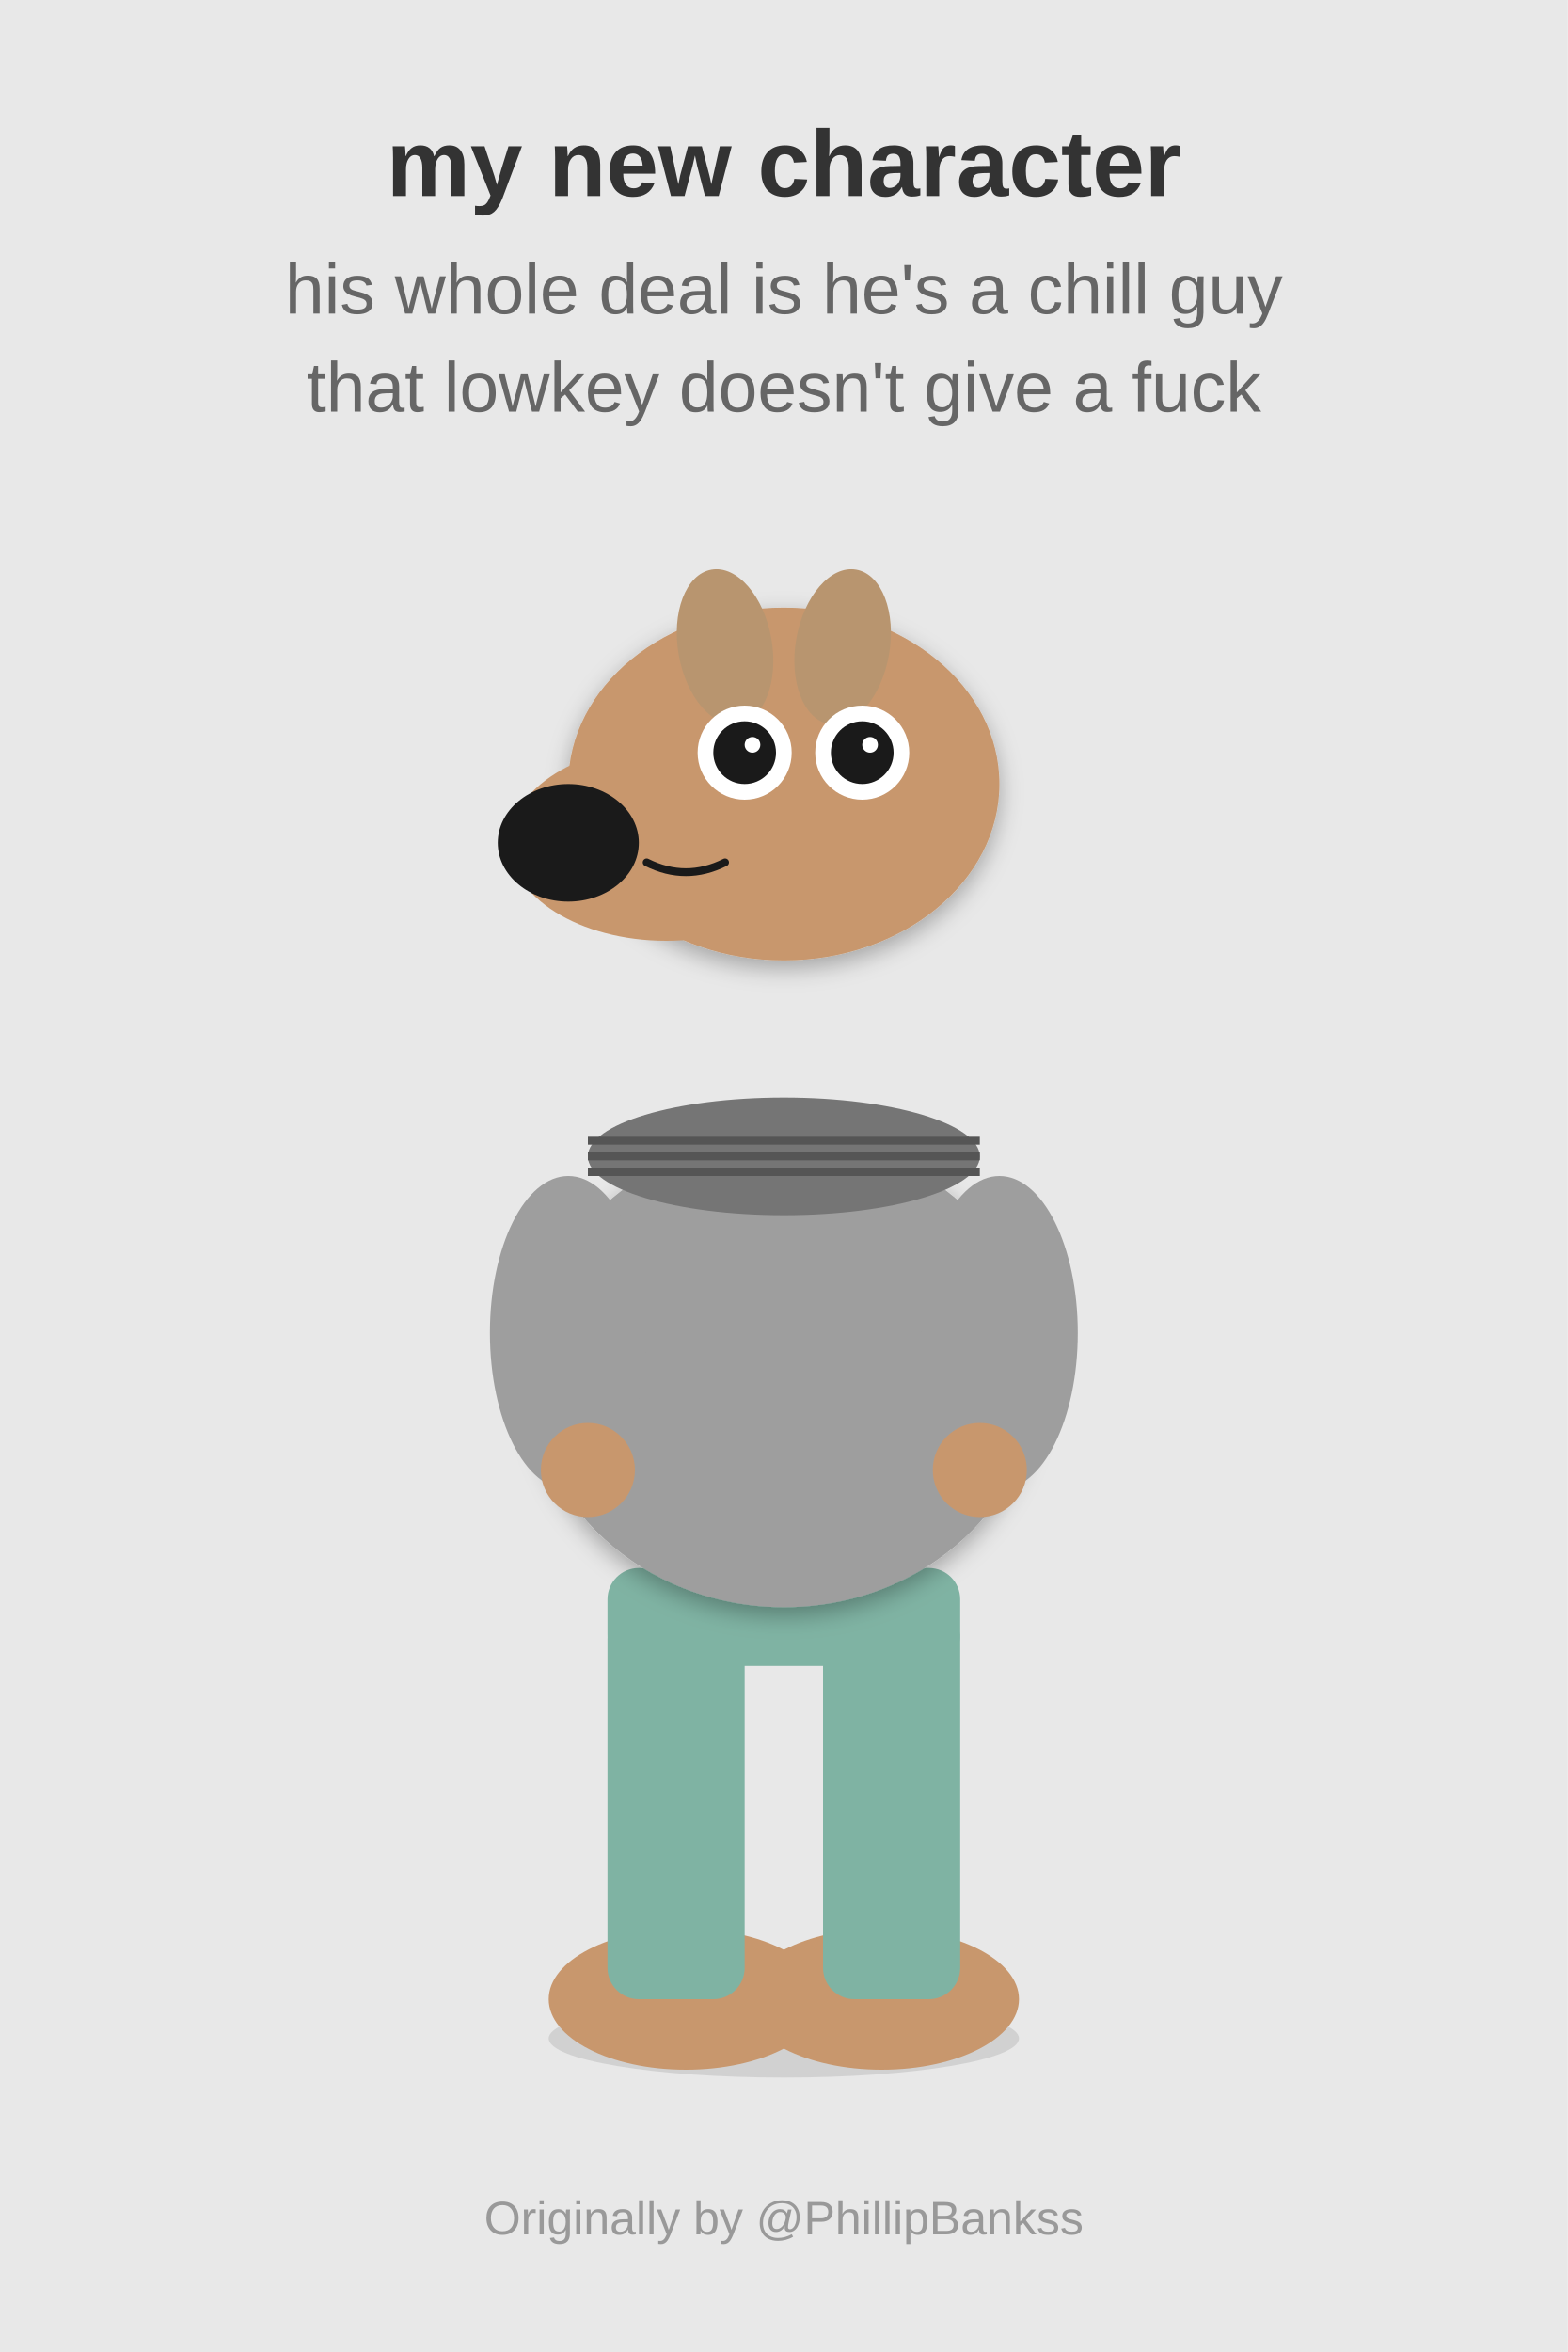
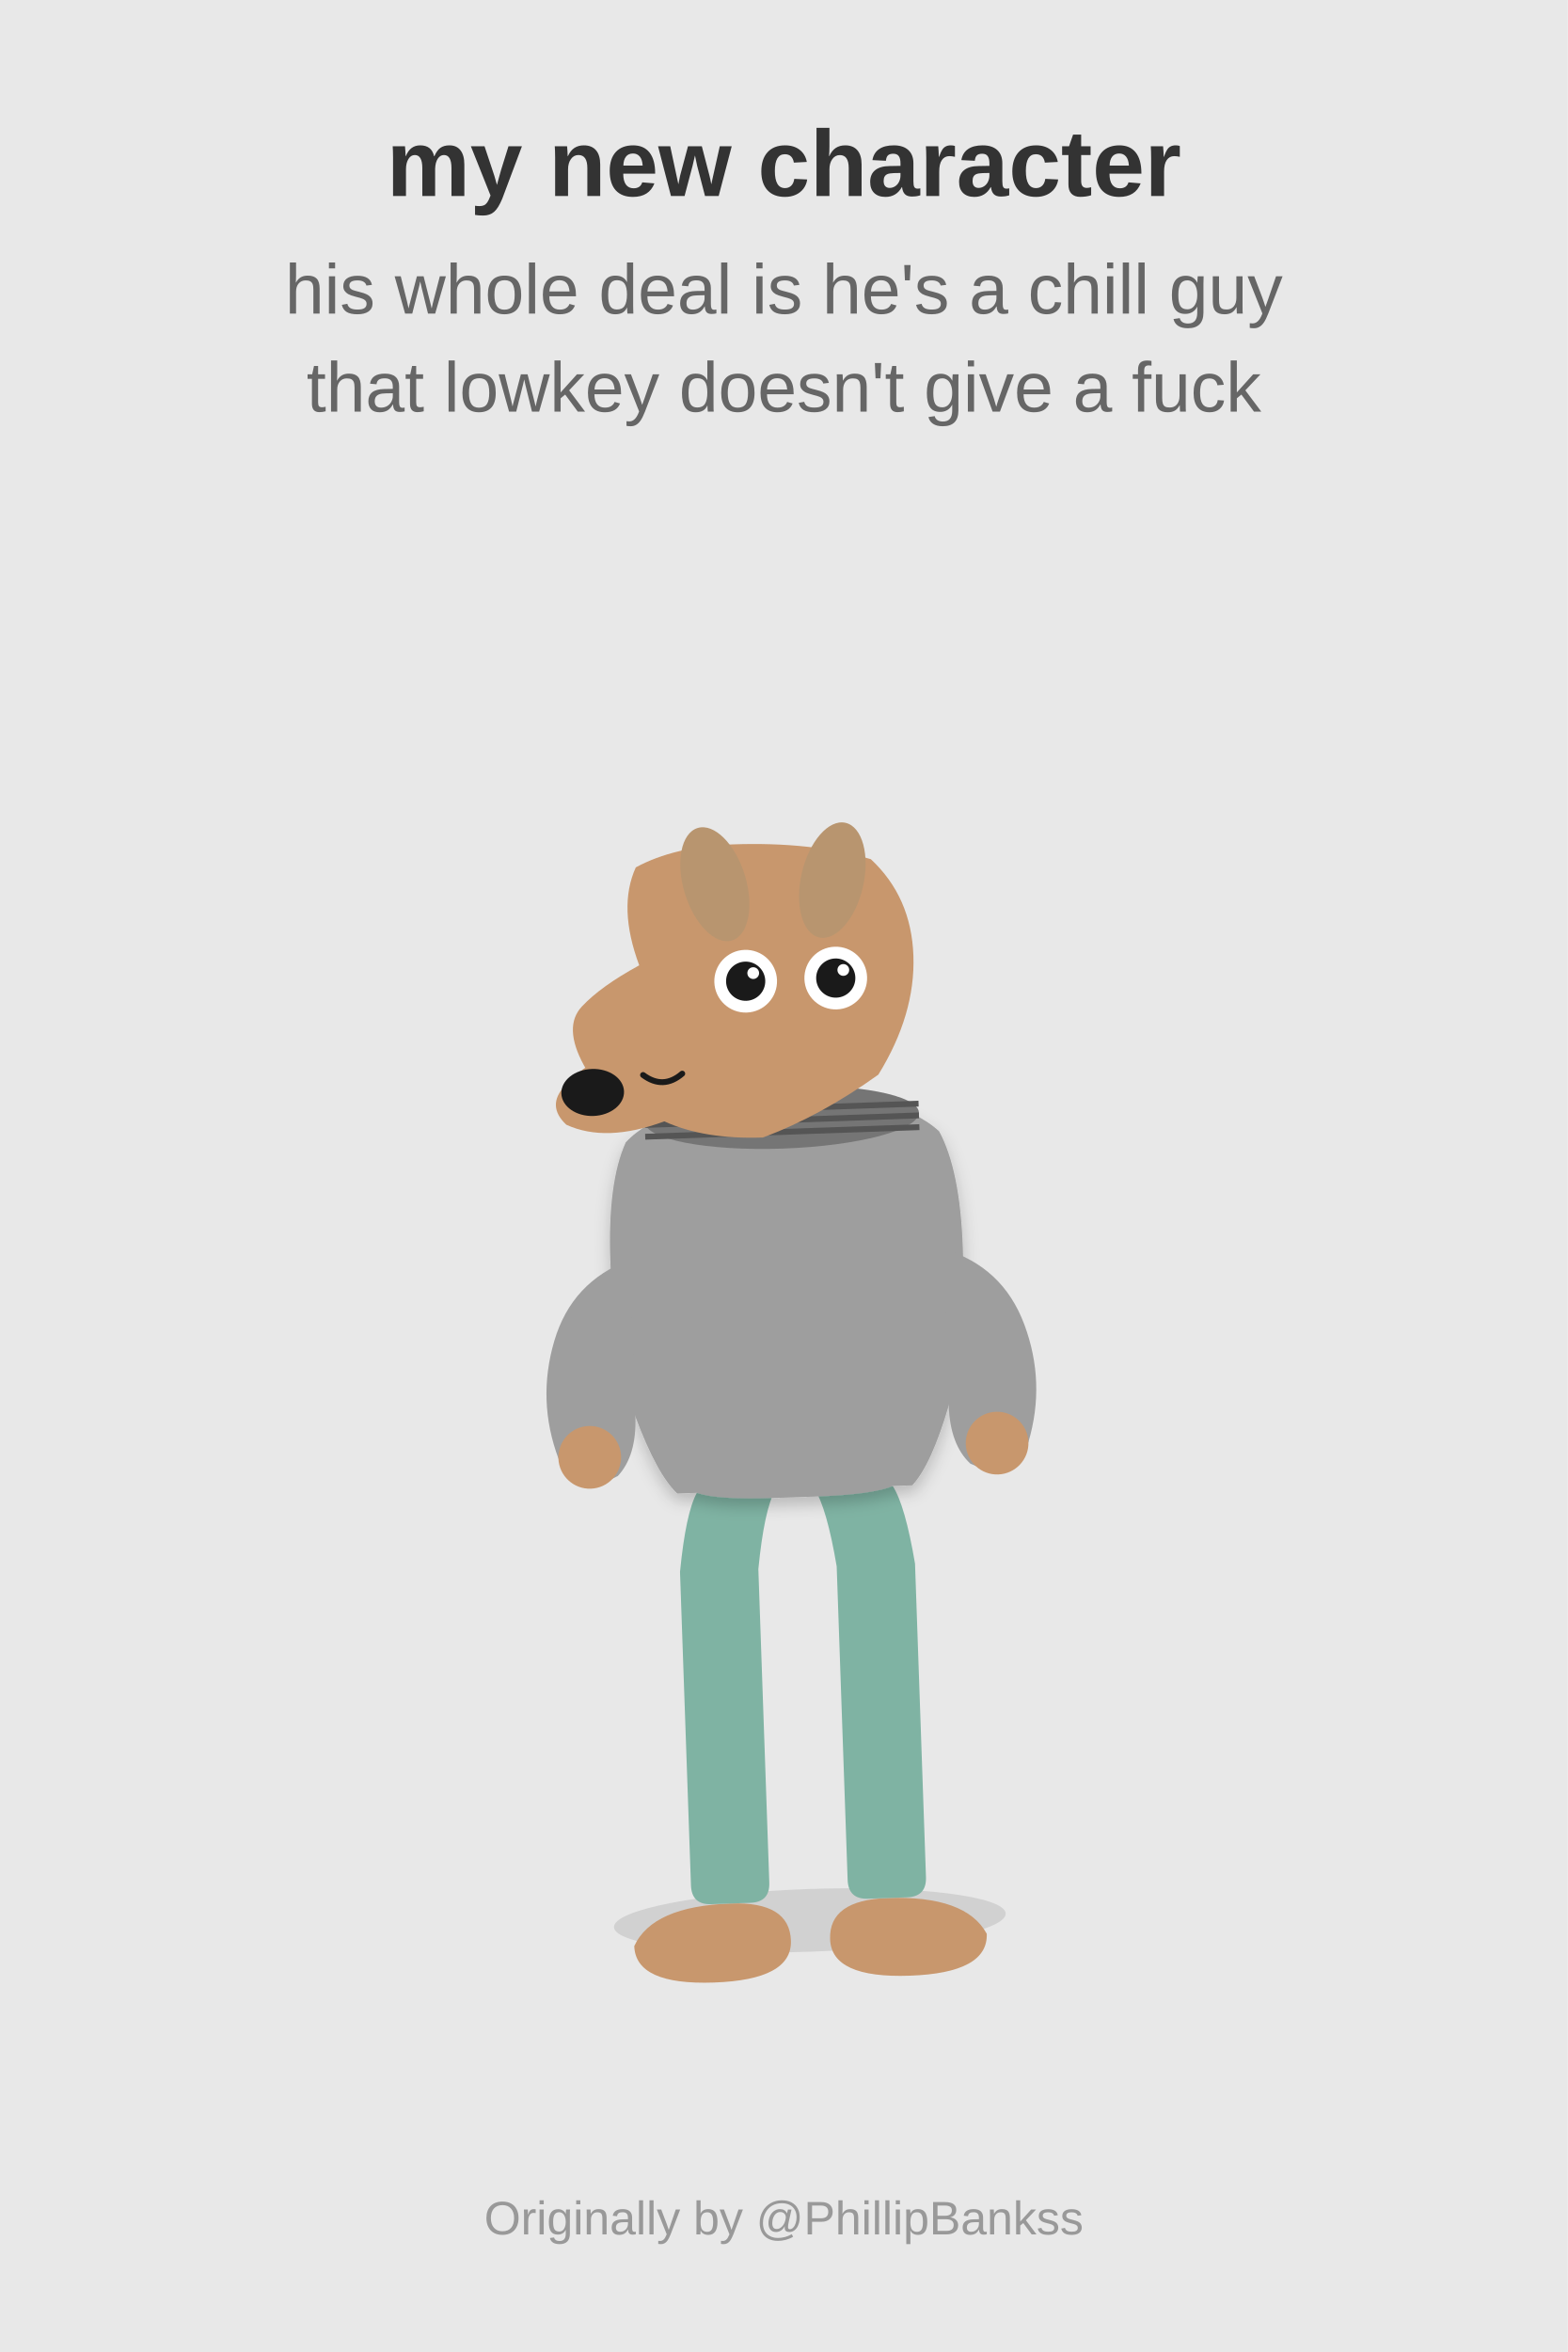
<svg xmlns="http://www.w3.org/2000/svg" width="400" height="600" viewBox="0 0 400 600">
  <defs>
    <filter id="shadow">
-       <feDropShadow dx="0" dy="2" stdDeviation="3" flood-opacity="0.3" />
+       <feDropShadow dx="0" dy="2" stdDeviation="2" flood-opacity="0.2" />
    </filter>
  </defs>
  <rect width="400" height="600" fill="#e8e8e8" />
-   <g transform="translate(200, 300)">
-     <ellipse cx="0" cy="220" rx="60" ry="10" fill="rgba(0,0,0,0.1)" />
-     <ellipse cx="-25" cy="210" rx="35" ry="18" fill="#c8976d" />
-     <ellipse cx="25" cy="210" rx="35" ry="18" fill="#c8976d" />
-     <rect x="-45" y="110" width="35" height="100" rx="8" fill="#7fb3a3" />
-     <rect x="10" y="110" width="35" height="100" rx="8" fill="#7fb3a3" />
-     <rect x="-45" y="100" width="90" height="25" rx="8" fill="#7fb3a3" />
-     <ellipse cx="0" cy="50" rx="65" ry="60" fill="#9e9e9e" filter="url(#shadow)" />
-     <ellipse cx="0" cy="-5" rx="50" ry="15" fill="#757575" />
-     <rect x="-50" y="-10" width="100" height="2" fill="#555" />
-     <rect x="-50" y="-6" width="100" height="2" fill="#555" />
-     <rect x="-50" y="-2" width="100" height="2" fill="#555" />
-     <ellipse cx="-55" cy="40" rx="20" ry="40" fill="#9e9e9e" />
-     <ellipse cx="55" cy="40" rx="20" ry="40" fill="#9e9e9e" />
-     <circle cx="-50" cy="75" r="12" fill="#c8976d" />
-     <circle cx="50" cy="75" r="12" fill="#c8976d" />
-     <g transform="translate(0, -100)">
-       <ellipse cx="0" cy="0" rx="55" ry="45" fill="#c8976d" filter="url(#shadow)" />
-       <ellipse cx="-30" cy="15" rx="40" ry="25" fill="#c8976d" />
-       <ellipse cx="-55" cy="15" rx="18" ry="15" fill="#1a1a1a" />
-       <ellipse cx="-15" cy="-35" rx="12" ry="20" fill="#b8956f" transform="rotate(-10 -15 -35)" />
-       <ellipse cx="15" cy="-35" rx="12" ry="20" fill="#b8956f" transform="rotate(10 15 -35)" />
-       <circle cx="-10" cy="-8" r="12" fill="white" />
-       <circle cx="20" cy="-8" r="12" fill="white" />
-       <circle cx="-10" cy="-8" r="8" fill="#1a1a1a" />
-       <circle cx="20" cy="-8" r="8" fill="#1a1a1a" />
-       <circle cx="-8" cy="-10" r="2" fill="white" />
-       <circle cx="22" cy="-10" r="2" fill="white" />
-       <path d="M-35,20 Q-25,25 -15,20" fill="none" stroke="#1a1a1a" stroke-width="2" stroke-linecap="round" />
+   <g transform="translate(200, 300) rotate(-2)">
+     <ellipse cx="0" cy="190" rx="50" ry="8" fill="rgba(0,0,0,0.1)" />
+     <path d="M-20,185 Q-40,185 -45,195 Q-45,205 -25,205 Q-5,205 -5,195 Q-5,185 -20,185 Z" fill="#c8976d" />
+     <path d="M20,185 Q40,185 45,195 Q45,205 25,205 Q5,205 5,195 Q5,185 20,185 Z" fill="#c8976d" />
+     <path d="M-25,80 Q-28,85 -30,100 L-30,180 Q-30,185 -25,185 L-15,185 Q-10,185 -10,180 L-10,100 Q-8,85 -5,80 Z" fill="#7fb3a3" />
+     <path d="M5,80 Q8,85 10,100 L10,180 Q10,185 15,185 L25,185 Q30,185 30,180 L30,100 Q28,85 25,80 Z" fill="#7fb3a3" />
+     <path d="             M-30,80              Q-35,75 -40,60              Q-45,40 -45,20              Q-45,0 -40,-10              Q-35,-15 -25,-18             Q-15,-20 0,-20             Q15,-20 25,-18             Q35,-15 40,-10             Q45,0 45,20             Q45,40 40,60             Q35,75 30,80             L25,80             Q20,82 5,82             L-5,82             Q-20,82 -25,80             Z" fill="#9e9e9e" filter="url(#shadow)" />
+     <path d="M-40,20 Q-55,25 -60,40 Q-65,55 -60,70 Q-55,80 -45,75 Q-40,70 -40,60 L-40,25 Z" fill="#9e9e9e" />
+     <path d="M40,20 Q55,25 60,40 Q65,55 60,70 Q55,80 45,75 Q40,70 40,60 L40,25 Z" fill="#9e9e9e" />
+     <circle cx="-52" cy="70" r="8" fill="#c8976d" />
+     <circle cx="52" cy="70" r="8" fill="#c8976d" />
+     <ellipse cx="0" cy="-15" rx="35" ry="8" fill="#757575" />
+     <rect x="-35" y="-18" width="70" height="1.5" fill="#555" />
+     <rect x="-35" y="-15" width="70" height="1.5" fill="#555" />
+     <rect x="-35" y="-12" width="70" height="1.5" fill="#555" />
+     <g transform="translate(0, -35)">
+       <path d="                 M-35,-20                  Q-40,-35 -35,-45                  Q-25,-50 -10,-50                  Q10,-50 25,-45                  Q35,-35 35,-20                  Q35,-5 25,10                  Q10,20 -5,25                  Q-20,25 -30,20                  Q-45,15 -50,5                  Q-55,-5 -50,-10                  Q-45,-15 -35,-20                  Z" fill="#c8976d" />
+       <path d="M-30,0 Q-45,0 -55,10 Q-60,15 -55,20 Q-45,25 -30,20 Q-25,15 -30,10 Z" fill="#c8976d" />
+       <ellipse cx="-48" cy="12" rx="8" ry="6" fill="#1a1a1a" />
+       <ellipse cx="-15" cy="-40" rx="8" ry="15" fill="#b8956f" transform="rotate(-15 -15 -40)" />
+       <ellipse cx="15" cy="-40" rx="8" ry="15" fill="#b8956f" transform="rotate(15 15 -40)" />
+       <circle cx="-8" cy="-15" r="8" fill="white" />
+       <circle cx="15" cy="-15" r="8" fill="white" />
+       <circle cx="-8" cy="-15" r="5" fill="#1a1a1a" />
+       <circle cx="15" cy="-15" r="5" fill="#1a1a1a" />
+       <circle cx="-6" cy="-17" r="1.5" fill="white" />
+       <circle cx="17" cy="-17" r="1.5" fill="white" />
+       <path d="M-35,8 Q-30,12 -25,8" fill="none" stroke="#1a1a1a" stroke-width="1.5" stroke-linecap="round" />
    </g>
  </g>
  <text x="200" y="50" text-anchor="middle" font-family="Arial, sans-serif" font-size="24" font-weight="bold" fill="#333">
        my new character
    </text>
  <text x="200" y="80" text-anchor="middle" font-family="Arial, sans-serif" font-size="18" fill="#666">
        his whole deal is he's a chill guy
    </text>
  <text x="200" y="105" text-anchor="middle" font-family="Arial, sans-serif" font-size="18" fill="#666">
        that lowkey doesn't give a fuck
    </text>
  <text x="200" y="570" text-anchor="middle" font-family="Arial, sans-serif" font-size="12" fill="#999">
        Originally by @PhillipBankss
    </text>
</svg>
